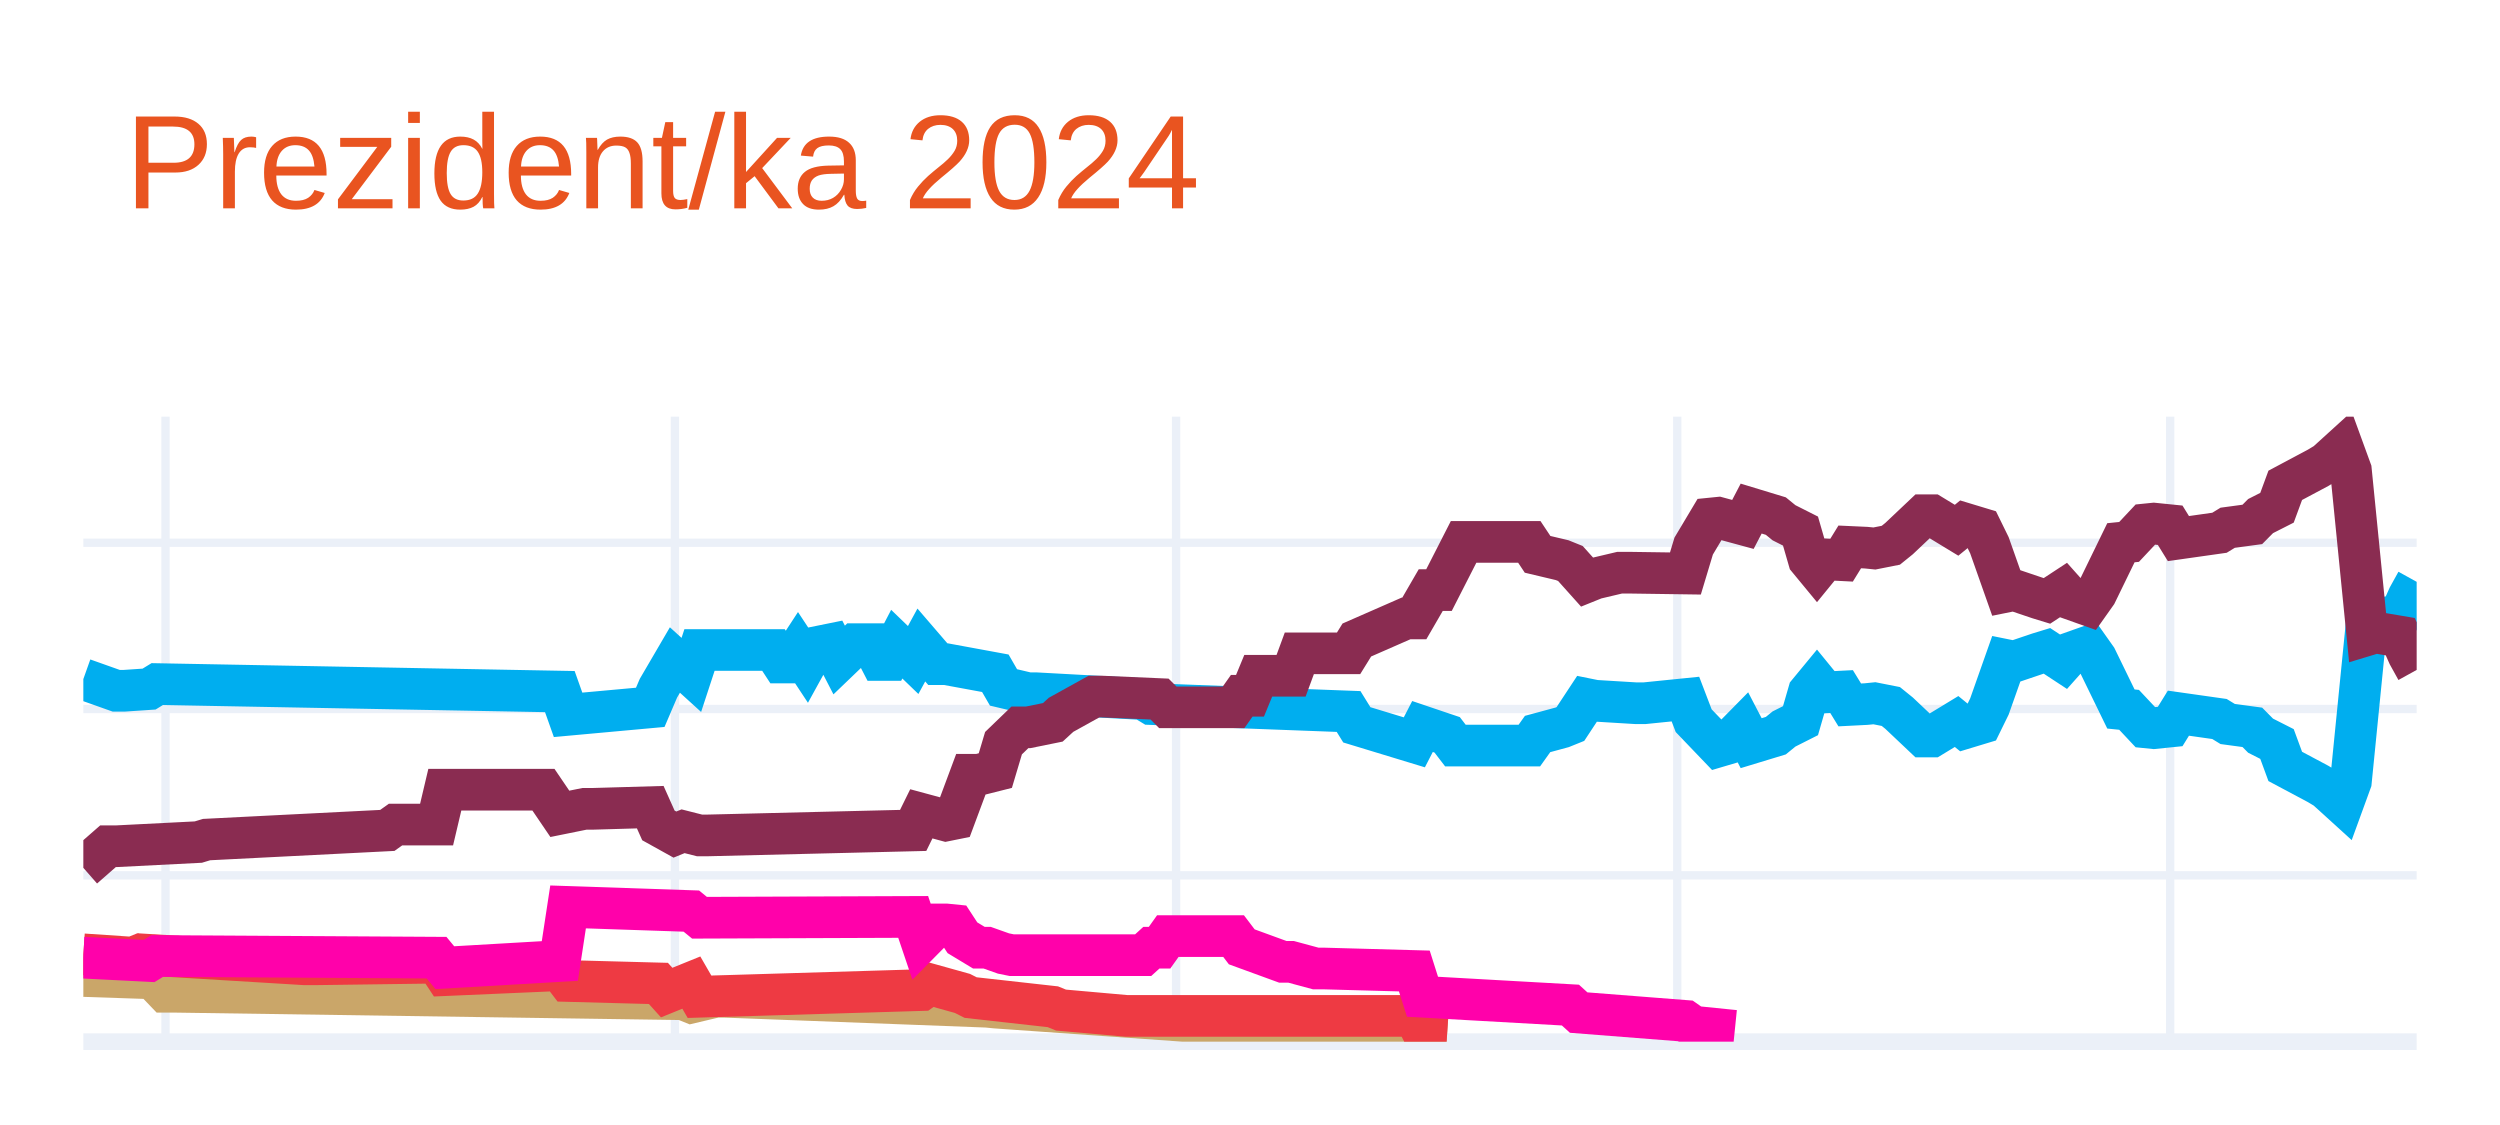
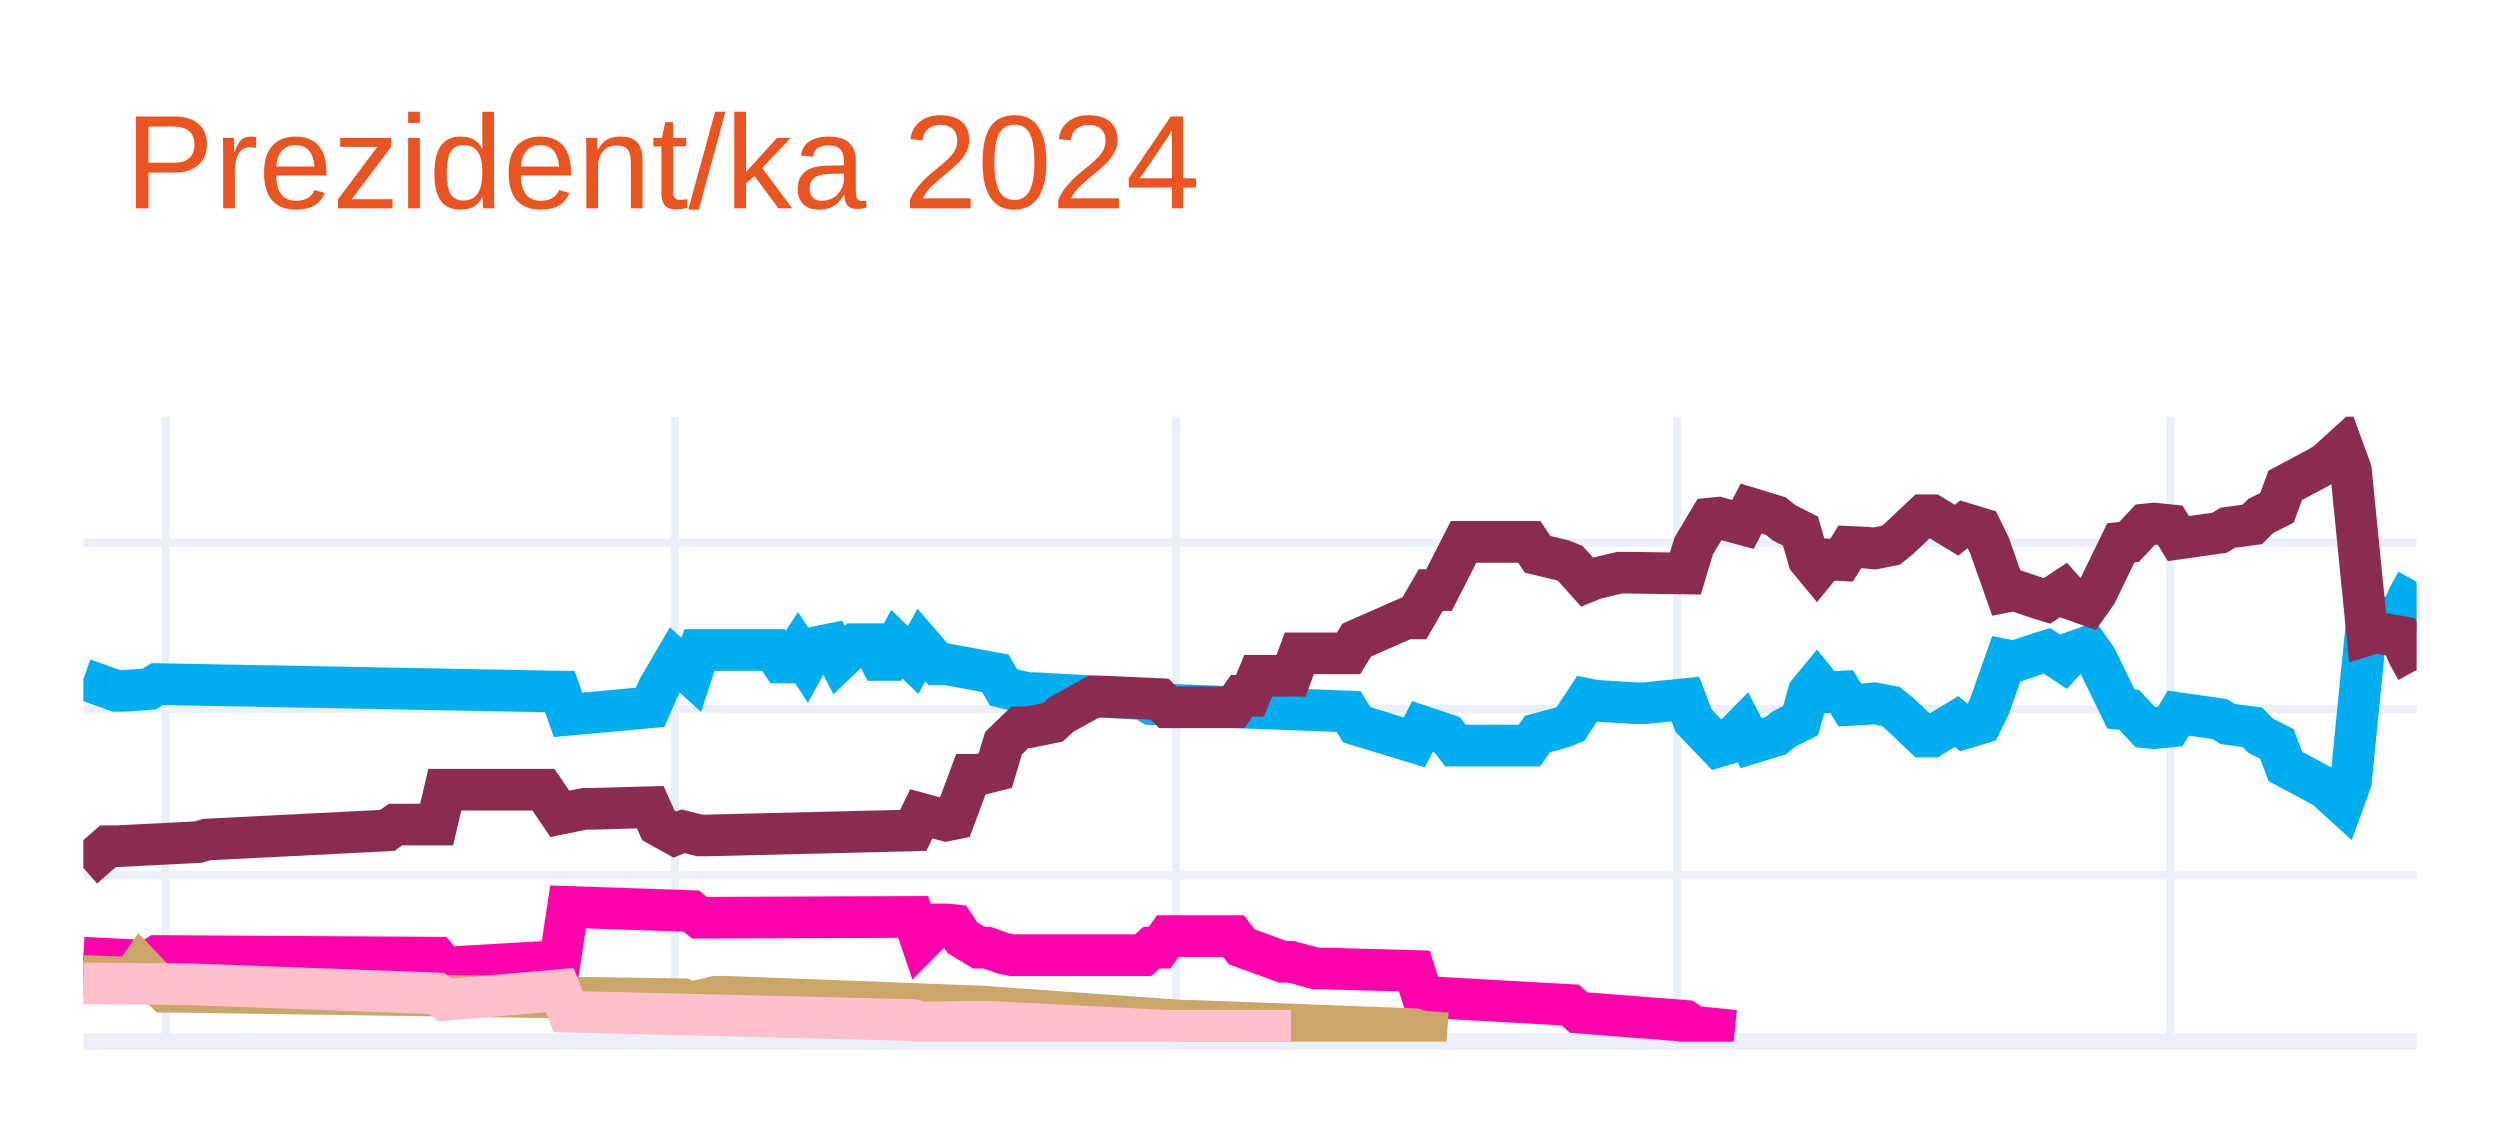
<svg xmlns="http://www.w3.org/2000/svg" class="main-svg" width="300" height="135" style="" viewBox="0 0 300 135">
  <rect x="0" y="0" width="300" height="135" style="fill: rgb(255, 255, 255); fill-opacity: 1;" />
-   <defs id="defs-db940e">
+   <defs id="defs-98746d">
    <g class="clips">
-       <clipPath id="clipdb940exyplot" class="plotclip">
+       <clipPath id="clip98746dxyplot" class="plotclip">
        <rect width="280" height="75" />
      </clipPath>
-       <clipPath class="axesclip" id="clipdb940ex">
+       <clipPath class="axesclip" id="clip98746dx">
        <rect x="10" y="0" width="280" height="135" />
      </clipPath>
-       <clipPath class="axesclip" id="clipdb940ey">
+       <clipPath class="axesclip" id="clip98746dy">
        <rect x="0" y="50" width="300" height="75" />
      </clipPath>
-       <clipPath class="axesclip" id="clipdb940exy">
+       <clipPath class="axesclip" id="clip98746dxy">
        <rect x="10" y="50" width="280" height="75" />
      </clipPath>
    </g>
    <g class="gradients" />
    <g class="patterns" />
  </defs>
  <g class="bglayer" />
  <g class="layer-below">
    <g class="imagelayer" />
    <g class="shapelayer" />
  </g>
  <g class="cartesianlayer">
    <g class="subplot xy">
      <g class="layer-subplot">
        <g class="shapelayer" />
        <g class="imagelayer" />
      </g>
      <g class="minor-gridlayer">
        <g class="x" />
        <g class="y" />
      </g>
      <g class="gridlayer">
        <g class="x">
          <path class="xgrid crisp" transform="translate(19.86,0)" d="M0,50v75" style="stroke: rgb(235, 240, 248); stroke-opacity: 1; stroke-width: 1px;" />
          <path class="xgrid crisp" transform="translate(80.99,0)" d="M0,50v75" style="stroke: rgb(235, 240, 248); stroke-opacity: 1; stroke-width: 1px;" />
          <path class="xgrid crisp" transform="translate(141.13,0)" d="M0,50v75" style="stroke: rgb(235, 240, 248); stroke-opacity: 1; stroke-width: 1px;" />
          <path class="xgrid crisp" transform="translate(201.27,0)" d="M0,50v75" style="stroke: rgb(235, 240, 248); stroke-opacity: 1; stroke-width: 1px;" />
          <path class="xgrid crisp" transform="translate(260.42,0)" d="M0,50v75" style="stroke: rgb(235, 240, 248); stroke-opacity: 1; stroke-width: 1px;" />
        </g>
        <g class="y">
          <path class="ygrid crisp" transform="translate(0,105.04)" d="M10,0h280" style="stroke: rgb(235, 240, 248); stroke-opacity: 1; stroke-width: 1px;" />
          <path class="ygrid crisp" transform="translate(0,85.08)" d="M10,0h280" style="stroke: rgb(235, 240, 248); stroke-opacity: 1; stroke-width: 1px;" />
          <path class="ygrid crisp" transform="translate(0,65.13)" d="M10,0h280" style="stroke: rgb(235, 240, 248); stroke-opacity: 1; stroke-width: 1px;" />
        </g>
      </g>
      <g class="zerolinelayer">
        <path class="yzl zl crisp" transform="translate(0,125)" d="M10,0h280" style="stroke: rgb(235, 240, 248); stroke-opacity: 1; stroke-width: 2px;" />
      </g>
      <g class="layer-between">
        <g class="shapelayer" />
        <g class="imagelayer" />
      </g>
      <path class="xlines-below" />
      <path class="ylines-below" />
      <g class="overlines-below" />
      <g class="xaxislayer-below" />
      <g class="yaxislayer-below" />
      <g class="overaxes-below" />
-       <g class="plot" transform="translate(10,50)" clip-path="url(#clipdb940exyplot)">
+       <g class="plot" transform="translate(10,50)" clip-path="url(#clip98746dxyplot)">
        <g class="scatterlayer mlayer">
-           <g class="trace scatter trace18bd49" style="stroke-miterlimit: 2; opacity: 1;">
+           <g class="trace scatter tracecaf367" style="stroke-miterlimit: 2; opacity: 1;">
            <g class="fills" />
            <g class="errorbars" />
            <g class="lines">
              <path class="js-line" d="M0,31.49L3.94,32.89L4.93,32.89L7.89,32.69L8.87,32.09L57.18,32.99L58.17,35.78L68.03,34.88L69.01,32.59L70.99,29.2L71.97,30.09L72.96,30.99L73.94,28L82.82,28L83.8,29.5L84.79,29.5L85.77,28L86.76,29.5L87.75,27.7L89.72,27.3L90.7,29.2L92.68,27.3L93.66,27.3L94.65,27.3L95.63,29.2L96.62,29.2L97.61,27.3L99.58,29.2L100.56,27.4L102.54,29.7L103.52,29.7L109.44,30.79L110.42,32.49L113.38,33.19L114.37,33.19L127.18,33.89L128.17,34.49L151.83,35.38L152.82,36.98L159.72,39.08L160.7,37.18L163.66,38.18L164.65,39.47L173.52,39.47L174.51,38.08L177.46,37.28L178.45,36.88L180.42,33.89L181.41,34.09L186.34,34.39L187.32,34.39L192.25,33.89L193.24,36.48L196.2,39.57L197.18,39.28L199.15,37.28L200.14,39.18L203.1,38.28L204.08,37.48L206.06,36.48L207.04,33.09L208.03,31.89L209.01,33.09L210.99,32.99L211.97,34.59L213.94,34.49L214.93,34.39L216.9,34.78L217.89,35.58L220.85,38.38L221.83,38.38L224.79,36.58L225.77,37.38L227.75,36.78L228.73,34.78L230.7,29.2L231.69,29.4L234.65,28.4L235.63,28.1L237.61,29.4L238.59,28.3L240.56,27.6L241.55,29L244.51,35.08L245.49,35.18L247.46,37.28L248.45,37.38L250.42,37.18L251.41,35.58L256.34,36.28L257.32,36.88L260.28,37.28L261.27,38.28L263.24,39.28L264.23,41.97L268.17,44.07L269.15,44.66L271.13,46.46L272.11,43.77L274.08,24.01L275.07,24.31L278.03,23.81L279.01,21.61L280,19.82" style="vector-effect: none; fill: none; stroke: rgb(0, 174, 239); stroke-opacity: 1; stroke-width: 5px; opacity: 1;" />
            </g>
            <g class="points" />
            <g class="text" />
          </g>
-           <g class="trace scatter trace04d70b" style="stroke-miterlimit: 2; opacity: 1;">
+           <g class="trace scatter trace70a191" style="stroke-miterlimit: 2; opacity: 1;">
            <g class="fills" />
            <g class="errorbars" />
            <g class="lines">
              <path class="js-line" d="M0,54.14L2.96,51.55L3.94,51.55L13.8,51.05L14.79,50.75L36.48,49.65L37.46,48.95L42.39,48.95L43.38,44.76L55.21,44.76L57.18,47.66L60.14,47.06L61.13,47.06L68.03,46.86L69.01,49.05L70.99,50.15L71.97,49.75L73.94,50.25L74.93,50.25L99.58,49.65L100.56,47.66L103.52,48.46L104.51,48.26L106.48,42.97L107.46,42.97L109.44,42.47L110.42,39.18L112.39,37.28L113.38,37.28L116.34,36.68L117.32,35.78L121.27,33.59L122.25,33.59L129.15,33.89L130.14,34.88L138.03,34.88L139.01,33.49L140,33.49L140.99,31.09L144.93,31.09L145.92,28.4L151.83,28.4L152.82,26.8L158.73,24.21L159.72,24.21L161.69,20.81L162.68,20.81L165.63,15.03L166.62,15.03L173.52,15.03L174.51,16.52L177.46,17.22L178.45,17.62L180.42,19.82L181.41,19.42L184.37,18.72L185.35,18.72L192.25,18.82L193.24,15.53L195.21,12.23L196.2,12.13L199.15,12.93L200.14,11.03L203.1,11.93L204.08,12.73L206.06,13.73L207.04,17.12L208.03,18.32L209.01,17.12L210.99,17.22L211.97,15.63L213.94,15.72L214.93,15.82L216.9,15.43L217.89,14.63L220.85,11.83L221.83,11.83L224.79,13.63L225.77,12.83L227.75,13.43L228.73,15.43L230.7,21.01L231.69,20.81L234.65,21.81L235.63,22.11L237.61,20.81L238.59,21.91L240.56,22.61L241.55,21.21L244.51,15.13L245.49,15.03L247.46,12.93L248.45,12.83L250.42,13.03L251.41,14.63L256.34,13.93L257.32,13.33L260.28,12.93L261.27,11.93L263.24,10.93L264.23,8.24L268.17,6.14L269.15,5.55L271.13,3.75L272.11,6.44L274.08,26.2L275.07,25.9L278.03,26.4L279.01,28.6L280,30.39" style="vector-effect: none; fill: none; stroke: rgb(138, 44, 81); stroke-opacity: 1; stroke-width: 5px; opacity: 1;" />
            </g>
            <g class="points" />
            <g class="text" />
          </g>
-           <g class="trace scatter tracef20bde" style="stroke-miterlimit: 2; opacity: 1;">
+           <g class="trace scatter trace208d2b" style="stroke-miterlimit: 2; opacity: 1;">
+             <g class="fills" />
+             <g class="errorbars" />
+             <g class="lines">
+               <path class="js-line" d="M0,64.92L7.89,65.32L8.87,64.72L42.39,64.92L43.38,66.12L57.18,65.32L58.17,58.83L72.96,59.33L73.94,60.13L99.58,60.03L100.56,62.93L102.54,60.93L103.52,60.93L104.51,61.03L105.49,62.53L107.46,63.72L108.45,63.72L110.42,64.42L111.41,64.62L127.18,64.62L128.17,63.72L129.15,63.72L130.14,62.33L138.03,62.33L139.01,63.62L143.94,65.42L144.93,65.42L147.89,66.22L148.87,66.22L159.72,66.52L160.7,69.61L178.45,70.61L179.44,71.51L192.25,72.51L193.24,73.2L198.17,73.7" style="vector-effect: none; fill: none; stroke: rgb(255, 1, 170); stroke-opacity: 1; stroke-width: 5px; opacity: 1;" />
+             </g>
+             <g class="points" />
+             <g class="text" />
+           </g>
+           <g class="trace scatter traceca9e6f" style="stroke-miterlimit: 2; opacity: 1;">
            <g class="fills" />
            <g class="errorbars" />
            <g class="lines">
              <path class="js-line" d="M0,67.12L5.92,67.32L6.9,65.92L9.86,69.01L10.85,69.01L71.97,69.91L72.96,70.31L75.92,69.61L76.9,69.61L108.45,70.81L109.44,70.91L132.11,72.51L133.1,72.51L159.72,73.5L160.7,73.8L163.66,74" style="vector-effect: none; fill: none; stroke: rgb(202, 166, 105); stroke-opacity: 1; stroke-width: 5px; opacity: 1;" />
            </g>
            <g class="points" />
            <g class="text" />
          </g>
-           <g class="trace scatter trace5e645d" style="stroke-miterlimit: 2; opacity: 1;">
+           <g class="trace scatter trace210610" style="stroke-miterlimit: 2; opacity: 1;">
            <g class="fills" />
            <g class="errorbars" />
            <g class="lines">
-               <path class="js-line" d="M0,64.52L5.92,64.92L6.9,64.52L26.62,65.72L27.61,65.72L42.39,65.52L43.38,67.02L57.18,66.42L58.17,67.72L69.01,68.01L70,69.11L72.96,67.91L73.94,69.61L100.56,68.81L101.55,68.11L105.49,69.21L106.48,69.71L116.34,70.81L117.32,71.21L125.21,71.91L126.2,71.91L159.72,71.91L160.7,73.8L163.66,74" style="vector-effect: none; fill: none; stroke: rgb(238, 58, 67); stroke-opacity: 1; stroke-width: 5px; opacity: 1;" />
-             </g>
-             <g class="points" />
-             <g class="text" />
-           </g>
-           <g class="trace scatter trace946666" style="stroke-miterlimit: 2; opacity: 1;">
-             <g class="fills" />
-             <g class="errorbars" />
-             <g class="lines">
-               <path class="js-line" d="M0,64.92L7.89,65.32L8.87,64.72L42.39,64.92L43.38,66.12L57.18,65.32L58.17,58.83L72.96,59.33L73.94,60.13L99.58,60.03L100.56,62.93L102.54,60.93L103.52,60.93L104.51,61.03L105.49,62.53L107.46,63.72L108.45,63.72L110.42,64.42L111.41,64.62L127.18,64.62L128.17,63.72L129.15,63.72L130.14,62.33L138.03,62.33L139.01,63.62L143.94,65.42L144.93,65.42L147.89,66.22L148.87,66.22L159.72,66.52L160.7,69.61L178.45,70.61L179.44,71.51L192.25,72.51L193.24,73.2L198.17,73.7" style="vector-effect: none; fill: none; stroke: rgb(255, 1, 170); stroke-opacity: 1; stroke-width: 5px; opacity: 1;" />
+               <path class="js-line" d="M0,68.01L11.83,68.11L12.82,68.11L42.39,69.21L43.38,70.01L57.18,68.81L58.17,71.41L99.58,72.41L100.56,72.7L107.46,72.61L108.45,72.61L130.14,73.7L132.11,73.7L144.93,73.7" style="vector-effect: none; fill: none; stroke: rgb(255, 192, 203); stroke-opacity: 1; stroke-width: 5px; opacity: 1;" />
            </g>
            <g class="points" />
            <g class="text" />
          </g>
        </g>
      </g>
      <g class="overplot" />
      <path class="xlines-above crisp" d="M0,0" style="fill: none;" />
      <path class="ylines-above crisp" d="M0,0" style="fill: none;" />
      <g class="overlines-above" />
      <g class="xaxislayer-above" />
      <g class="yaxislayer-above" />
      <g class="overaxes-above" />
    </g>
  </g>
  <g class="polarlayer" />
  <g class="smithlayer" />
  <g class="ternarylayer" />
  <g class="geolayer" />
  <g class="funnelarealayer" />
  <g class="pielayer" />
  <g class="iciclelayer" />
  <g class="treemaplayer" />
  <g class="sunburstlayer" />
  <g class="glimages" />
-   <defs id="topdefs-db940e">
+   <defs id="topdefs-98746d">
    <g class="clips" />
  </defs>
  <g class="layer-above">
    <g class="imagelayer" />
    <g class="shapelayer" />
  </g>
  <g class="infolayer">
    <g class="g-gtitle">
      <text class="gtitle" x="15" y="25" text-anchor="start" dy="0em" style="font-family: Ubuntu, verdana, arial, sans-serif; font-size: 16px; fill: rgb(233, 84, 32); opacity: 1; white-space: pre;">Prezident/ka 2024</text>
    </g>
    <g class="g-xtitle" />
    <g class="g-ytitle" />
  </g>
</svg>
